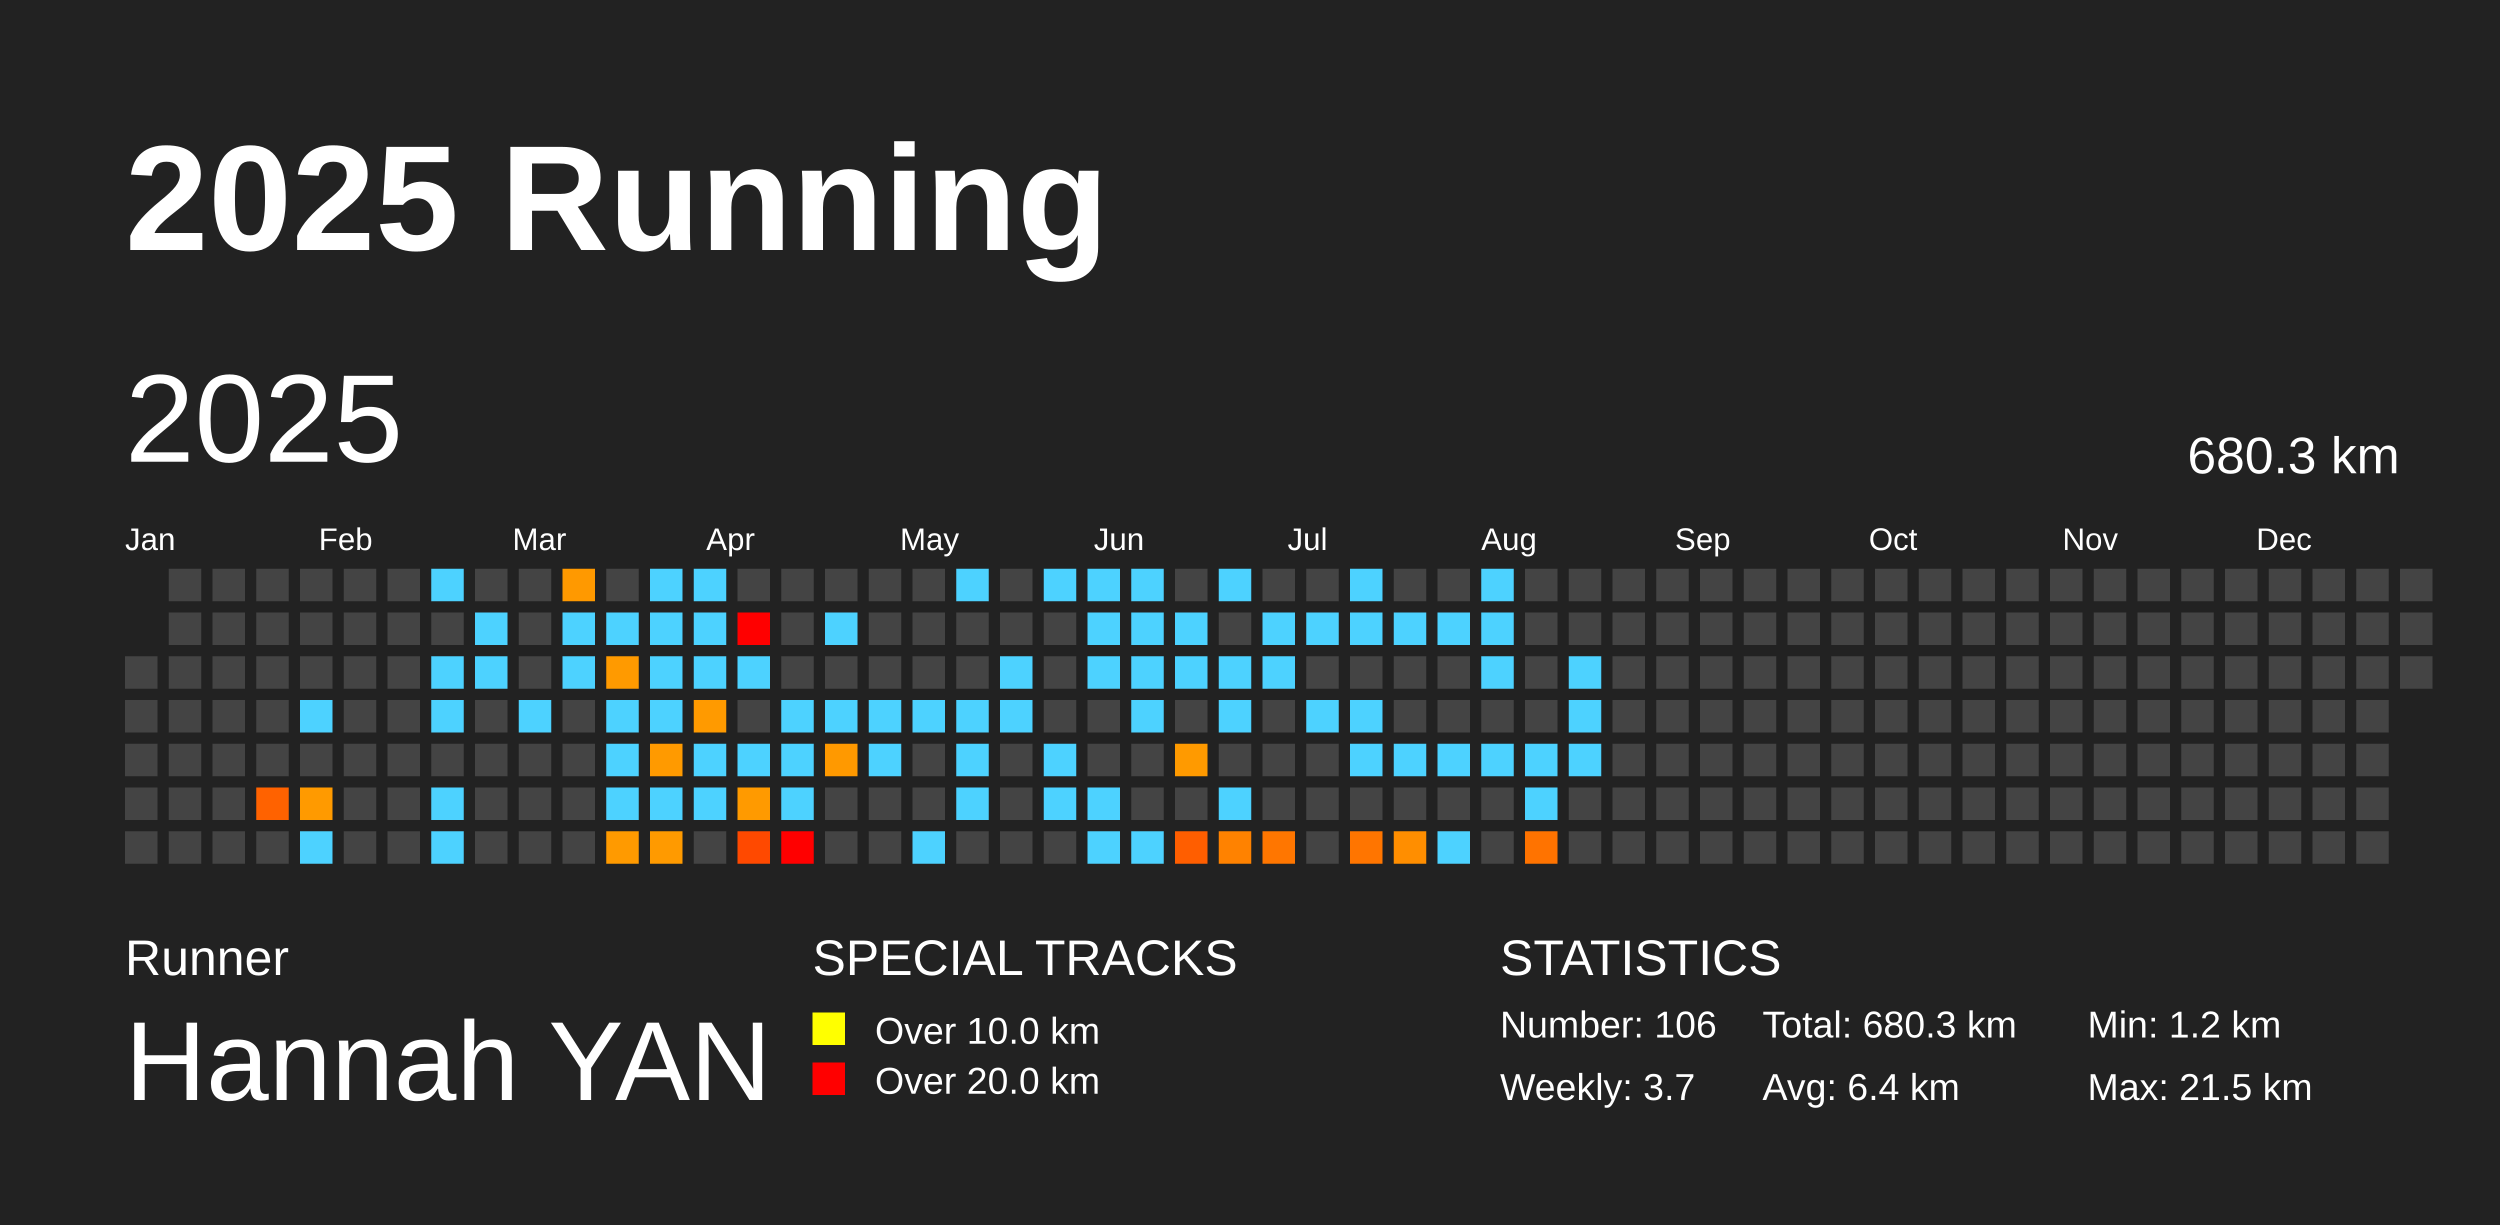
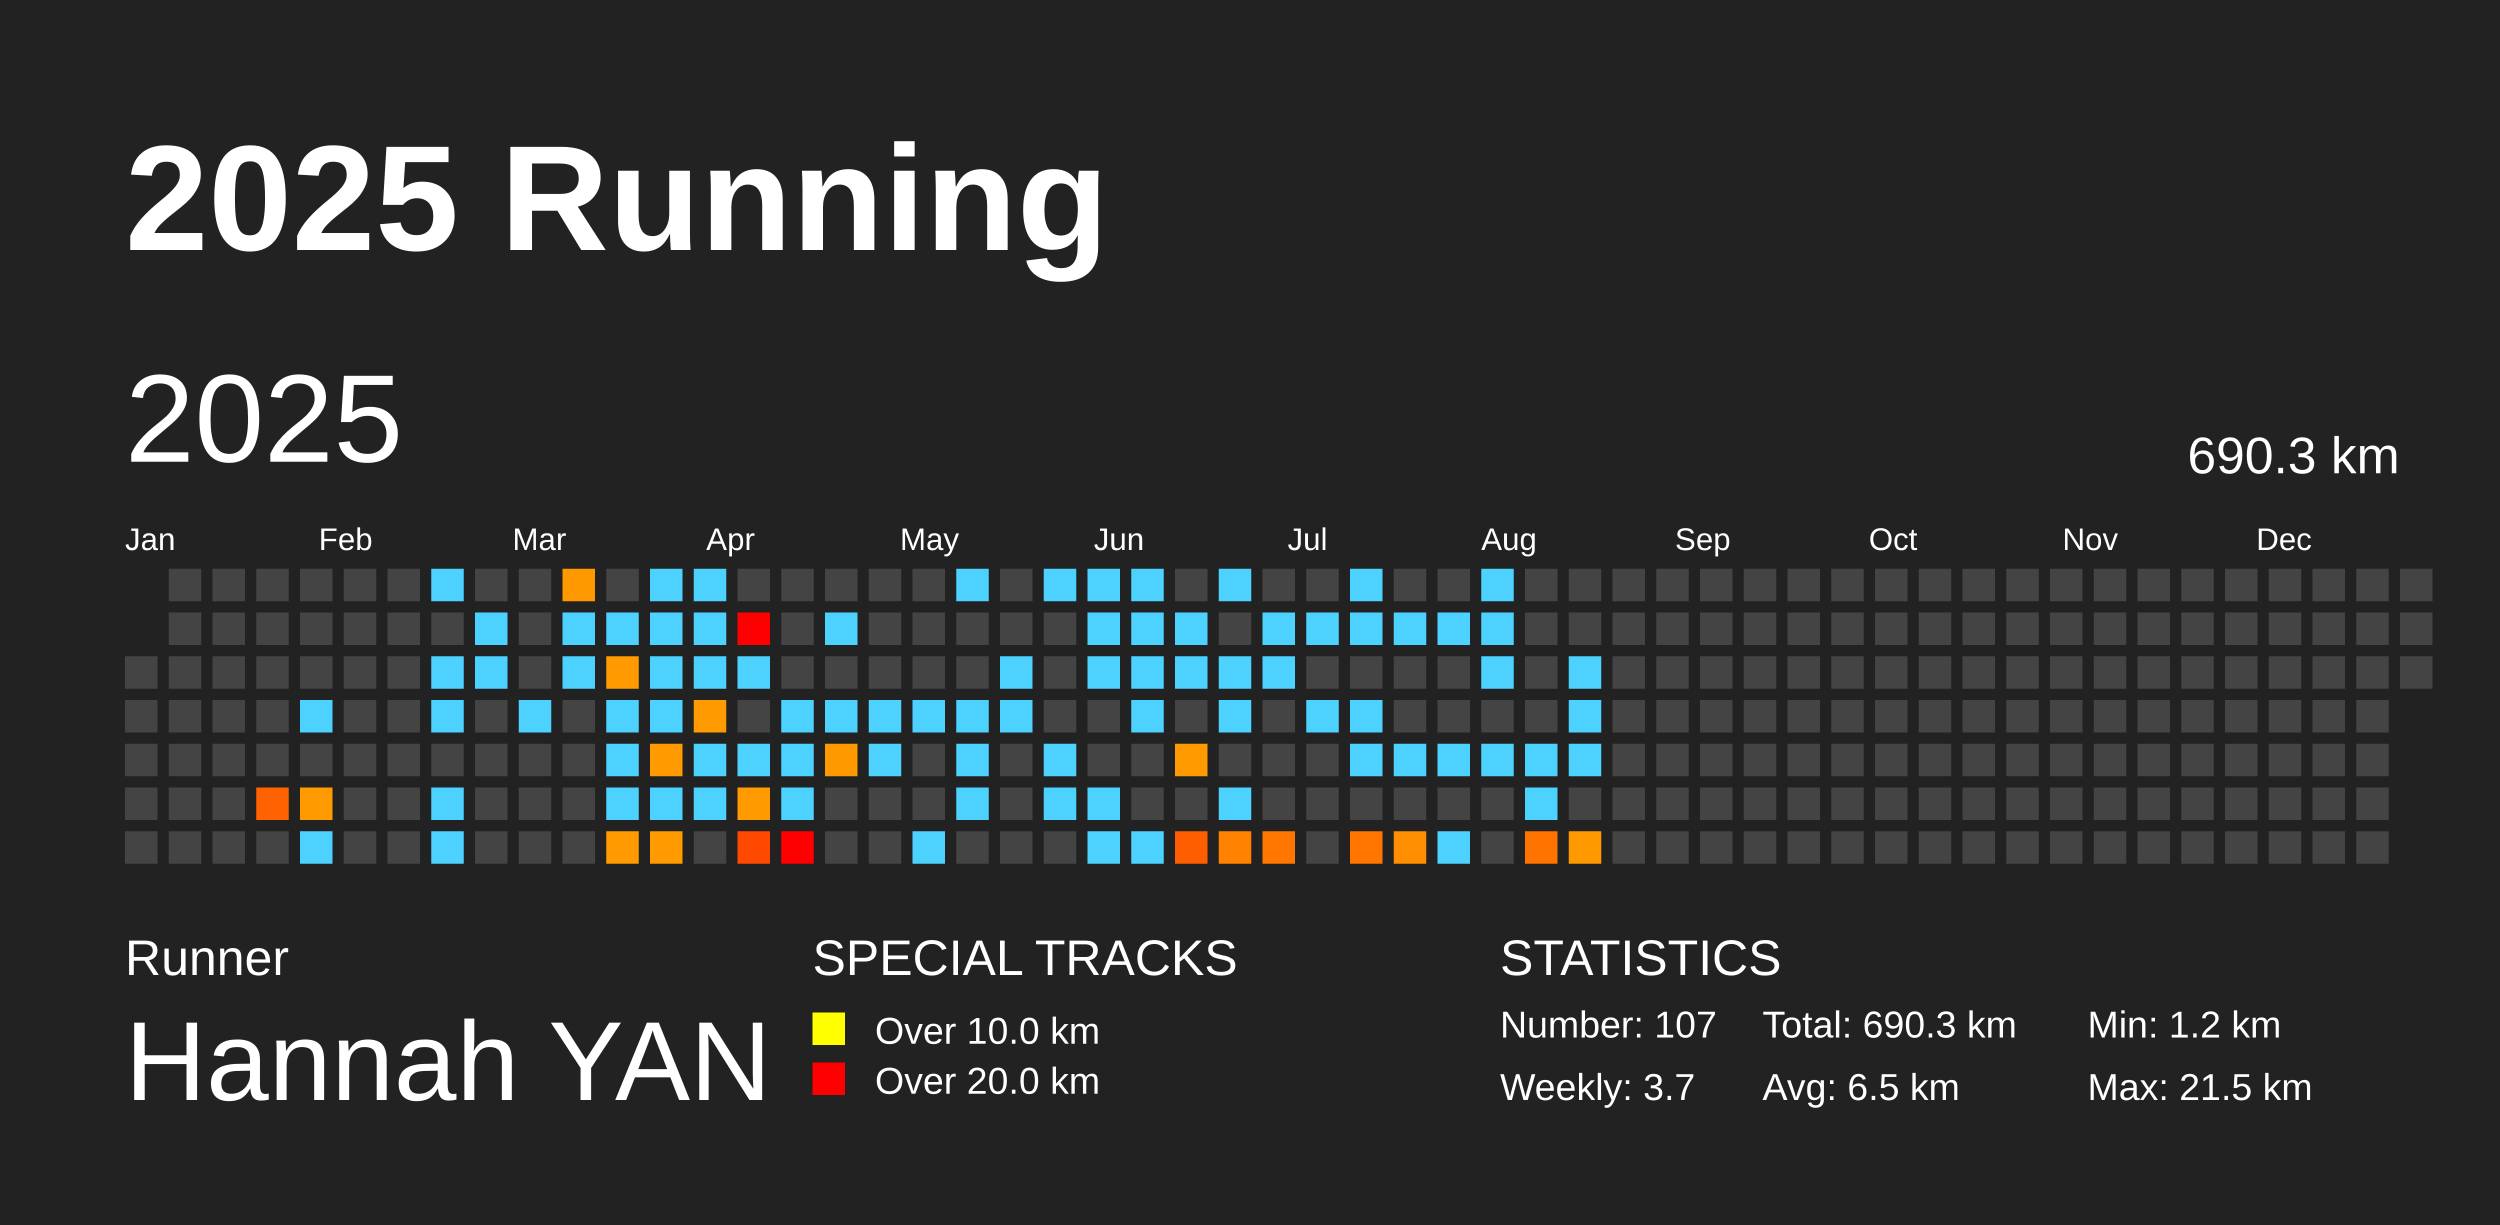
<svg xmlns="http://www.w3.org/2000/svg" baseProfile="full" height="98mm" version="1.1" viewBox="0,0,200,98" width="200mm">
  <defs />
  <rect fill="#222222" height="98" width="200" x="0" y="0" />
  <text fill="#FFFFFF" style="font-size:12px; font-family:Arial; font-weight:bold;" x="10" y="20">2025 Running</text>
  <text fill="#FFFFFF" style="font-size:4px; font-family:Arial" x="10" y="78">Runner</text>
  <text fill="#FFFFFF" style="font-size:9px; font-family:Arial" x="10" y="88">Hannah YAN</text>
  <text fill="#FFFFFF" style="font-size:4px; font-family:Arial" x="65" y="78">SPECIAL TRACKS</text>
  <rect fill="yellow" height="2.6" width="2.6" x="65" y="81" />
  <text fill="#FFFFFF" style="font-size:3px; font-family:Arial" x="70" y="83.5">Over 10.0 km</text>
  <rect fill="red" height="2.6" width="2.6" x="65" y="85" />
  <text fill="#FFFFFF" style="font-size:3px; font-family:Arial" x="70" y="87.5">Over 20.0 km</text>
  <text fill="#FFFFFF" style="font-size:4px; font-family:Arial" x="120" y="78">STATISTICS</text>
-   <text fill="#FFFFFF" style="font-size:3px; font-family:Arial" x="120" y="83">Number: 106</text>
+   <text fill="#FFFFFF" style="font-size:3px; font-family:Arial" x="120" y="83">Number: 107</text>
  <text fill="#FFFFFF" style="font-size:3px; font-family:Arial" x="120" y="88">Weekly: 3.7</text>
-   <text fill="#FFFFFF" style="font-size:3px; font-family:Arial" x="141" y="83">Total: 680.3 km</text>
-   <text fill="#FFFFFF" style="font-size:3px; font-family:Arial" x="141" y="88">Avg: 6.4 km</text>
+   <text fill="#FFFFFF" style="font-size:3px; font-family:Arial" x="141" y="83">Total: 690.3 km</text>
+   <text fill="#FFFFFF" style="font-size:3px; font-family:Arial" x="141" y="88">Avg: 6.5 km</text>
  <text fill="#FFFFFF" style="font-size:3px; font-family:Arial" x="167" y="83">Min: 1.2 km</text>
  <text fill="#FFFFFF" style="font-size:3px; font-family:Arial" x="167" y="88">Max: 21.5 km</text>
  <text dominant-baseline="hanging" fill="#FFFFFF" style="font-size:10.0px; font-family:Arial;" x="10" y="30">2025</text>
-   <text dominant-baseline="hanging" fill="#FFFFFF" style="font-size:4.125px; font-family:Arial;" x="175" y="35">680.3 km</text>
+   <text dominant-baseline="hanging" fill="#FFFFFF" style="font-size:4.125px; font-family:Arial;" x="175" y="35">690.3 km</text>
  <text fill="#FFFFFF" style="font-size:2.5px; font-family:Arial" x="10.0" y="44">Jan</text>
  <text fill="#FFFFFF" style="font-size:2.5px; font-family:Arial" x="25.5" y="44">Feb</text>
  <text fill="#FFFFFF" style="font-size:2.5px; font-family:Arial" x="41.0" y="44">Mar</text>
  <text fill="#FFFFFF" style="font-size:2.5px; font-family:Arial" x="56.5" y="44">Apr</text>
  <text fill="#FFFFFF" style="font-size:2.5px; font-family:Arial" x="72.0" y="44">May</text>
  <text fill="#FFFFFF" style="font-size:2.5px; font-family:Arial" x="87.5" y="44">Jun</text>
  <text fill="#FFFFFF" style="font-size:2.5px; font-family:Arial" x="103.0" y="44">Jul</text>
  <text fill="#FFFFFF" style="font-size:2.5px; font-family:Arial" x="118.5" y="44">Aug</text>
  <text fill="#FFFFFF" style="font-size:2.5px; font-family:Arial" x="134.0" y="44">Sep</text>
  <text fill="#FFFFFF" style="font-size:2.5px; font-family:Arial" x="149.5" y="44">Oct</text>
  <text fill="#FFFFFF" style="font-size:2.5px; font-family:Arial" x="165.0" y="44">Nov</text>
  <text fill="#FFFFFF" style="font-size:2.5px; font-family:Arial" x="180.5" y="44">Dec</text>
  <rect fill="#444444" height="2.6" width="2.6" x="10.0" y="52.5" />
  <rect fill="#444444" height="2.6" width="2.6" x="10.0" y="56.0" />
  <rect fill="#444444" height="2.6" width="2.6" x="10.0" y="59.5" />
  <rect fill="#444444" height="2.6" width="2.6" x="10.0" y="63.0" />
  <rect fill="#444444" height="2.6" width="2.6" x="10.0" y="66.5" />
  <rect fill="#444444" height="2.6" width="2.6" x="13.5" y="45.5" />
  <rect fill="#444444" height="2.6" width="2.6" x="13.5" y="49.0" />
  <rect fill="#444444" height="2.6" width="2.6" x="13.5" y="52.5" />
  <rect fill="#444444" height="2.6" width="2.6" x="13.5" y="56.0" />
  <rect fill="#444444" height="2.6" width="2.6" x="13.5" y="59.5" />
  <rect fill="#444444" height="2.6" width="2.6" x="13.5" y="63.0" />
  <rect fill="#444444" height="2.6" width="2.6" x="13.5" y="66.5" />
  <rect fill="#444444" height="2.6" width="2.6" x="17.0" y="45.5" />
  <rect fill="#444444" height="2.6" width="2.6" x="17.0" y="49.0" />
  <rect fill="#444444" height="2.6" width="2.6" x="17.0" y="52.5" />
  <rect fill="#444444" height="2.6" width="2.6" x="17.0" y="56.0" />
  <rect fill="#444444" height="2.6" width="2.6" x="17.0" y="59.5" />
  <rect fill="#444444" height="2.6" width="2.6" x="17.0" y="63.0" />
  <rect fill="#444444" height="2.6" width="2.6" x="17.0" y="66.5" />
  <rect fill="#444444" height="2.6" width="2.6" x="20.5" y="45.5" />
  <rect fill="#444444" height="2.6" width="2.6" x="20.5" y="49.0" />
  <rect fill="#444444" height="2.6" width="2.6" x="20.5" y="52.5" />
  <rect fill="#444444" height="2.6" width="2.6" x="20.5" y="56.0" />
  <rect fill="#444444" height="2.6" width="2.6" x="20.5" y="59.5" />
  <rect fill="#ff6200" height="2.6" width="2.6" x="20.5" y="63.0" />
  <rect fill="#444444" height="2.6" width="2.6" x="20.5" y="66.5" />
  <rect fill="#444444" height="2.6" width="2.6" x="24.0" y="45.5" />
  <rect fill="#444444" height="2.6" width="2.6" x="24.0" y="49.0" />
  <rect fill="#444444" height="2.6" width="2.6" x="24.0" y="52.5" />
  <rect fill="#4dd2ff" height="2.6" width="2.6" x="24.0" y="56.0" />
  <rect fill="#444444" height="2.6" width="2.6" x="24.0" y="59.5" />
  <rect fill="#ff9a00" height="2.6" width="2.6" x="24.0" y="63.0" />
  <rect fill="#4dd2ff" height="2.6" width="2.6" x="24.0" y="66.5" />
  <rect fill="#444444" height="2.6" width="2.6" x="27.5" y="45.5" />
  <rect fill="#444444" height="2.6" width="2.6" x="27.5" y="49.0" />
  <rect fill="#444444" height="2.6" width="2.6" x="27.5" y="52.5" />
  <rect fill="#444444" height="2.6" width="2.6" x="27.5" y="56.0" />
  <rect fill="#444444" height="2.6" width="2.6" x="27.5" y="59.5" />
  <rect fill="#444444" height="2.6" width="2.6" x="27.5" y="63.0" />
  <rect fill="#444444" height="2.6" width="2.6" x="27.5" y="66.5" />
  <rect fill="#444444" height="2.6" width="2.6" x="31.0" y="45.5" />
  <rect fill="#444444" height="2.6" width="2.6" x="31.0" y="49.0" />
  <rect fill="#444444" height="2.6" width="2.6" x="31.0" y="52.5" />
  <rect fill="#444444" height="2.6" width="2.6" x="31.0" y="56.0" />
  <rect fill="#444444" height="2.6" width="2.6" x="31.0" y="59.5" />
  <rect fill="#444444" height="2.6" width="2.6" x="31.0" y="63.0" />
  <rect fill="#444444" height="2.6" width="2.6" x="31.0" y="66.5" />
  <rect fill="#4dd2ff" height="2.6" width="2.6" x="34.5" y="45.5" />
  <rect fill="#444444" height="2.6" width="2.6" x="34.5" y="49.0" />
  <rect fill="#4dd2ff" height="2.6" width="2.6" x="34.5" y="52.5" />
  <rect fill="#4dd2ff" height="2.6" width="2.6" x="34.5" y="56.0" />
  <rect fill="#444444" height="2.6" width="2.6" x="34.5" y="59.5" />
  <rect fill="#4dd2ff" height="2.6" width="2.6" x="34.5" y="63.0" />
  <rect fill="#4dd2ff" height="2.6" width="2.6" x="34.5" y="66.5" />
  <rect fill="#444444" height="2.6" width="2.6" x="38.0" y="45.5" />
  <rect fill="#4dd2ff" height="2.6" width="2.6" x="38.0" y="49.0" />
  <rect fill="#4dd2ff" height="2.6" width="2.6" x="38.0" y="52.5" />
  <rect fill="#444444" height="2.6" width="2.6" x="38.0" y="56.0" />
  <rect fill="#444444" height="2.6" width="2.6" x="38.0" y="59.5" />
  <rect fill="#444444" height="2.6" width="2.6" x="38.0" y="63.0" />
  <rect fill="#444444" height="2.6" width="2.6" x="38.0" y="66.5" />
  <rect fill="#444444" height="2.6" width="2.6" x="41.5" y="45.5" />
  <rect fill="#444444" height="2.6" width="2.6" x="41.5" y="49.0" />
  <rect fill="#444444" height="2.6" width="2.6" x="41.5" y="52.5" />
  <rect fill="#4dd2ff" height="2.6" width="2.6" x="41.5" y="56.0" />
  <rect fill="#444444" height="2.6" width="2.6" x="41.5" y="59.5" />
  <rect fill="#444444" height="2.6" width="2.6" x="41.5" y="63.0" />
  <rect fill="#444444" height="2.6" width="2.6" x="41.5" y="66.5" />
  <rect fill="#ff9900" height="2.6" width="2.6" x="45.0" y="45.5" />
  <rect fill="#4dd2ff" height="2.6" width="2.6" x="45.0" y="49.0" />
  <rect fill="#4dd2ff" height="2.6" width="2.6" x="45.0" y="52.5" />
  <rect fill="#444444" height="2.6" width="2.6" x="45.0" y="56.0" />
  <rect fill="#444444" height="2.6" width="2.6" x="45.0" y="59.5" />
  <rect fill="#444444" height="2.6" width="2.6" x="45.0" y="63.0" />
  <rect fill="#444444" height="2.6" width="2.6" x="45.0" y="66.5" />
  <rect fill="#444444" height="2.6" width="2.6" x="48.5" y="45.5" />
  <rect fill="#4dd2ff" height="2.6" width="2.6" x="48.5" y="49.0" />
  <rect fill="#ff9a00" height="2.6" width="2.6" x="48.5" y="52.5" />
  <rect fill="#4dd2ff" height="2.6" width="2.6" x="48.5" y="56.0" />
  <rect fill="#4dd2ff" height="2.6" width="2.6" x="48.5" y="59.5" />
  <rect fill="#4dd2ff" height="2.6" width="2.6" x="48.5" y="63.0" />
  <rect fill="#ff9a00" height="2.6" width="2.6" x="48.5" y="66.5" />
  <rect fill="#4dd2ff" height="2.6" width="2.6" x="52.0" y="45.5" />
  <rect fill="#4dd2ff" height="2.6" width="2.6" x="52.0" y="49.0" />
  <rect fill="#4dd2ff" height="2.6" width="2.6" x="52.0" y="52.5" />
  <rect fill="#4dd2ff" height="2.6" width="2.6" x="52.0" y="56.0" />
  <rect fill="#ff9a00" height="2.6" width="2.6" x="52.0" y="59.5" />
  <rect fill="#4dd2ff" height="2.6" width="2.6" x="52.0" y="63.0" />
  <rect fill="#ff9a00" height="2.6" width="2.6" x="52.0" y="66.5" />
  <rect fill="#4dd2ff" height="2.6" width="2.6" x="55.5" y="45.5" />
  <rect fill="#4dd2ff" height="2.6" width="2.6" x="55.5" y="49.0" />
  <rect fill="#4dd2ff" height="2.6" width="2.6" x="55.5" y="52.5" />
  <rect fill="#ff9a00" height="2.6" width="2.6" x="55.5" y="56.0" />
  <rect fill="#4dd2ff" height="2.6" width="2.6" x="55.5" y="59.5" />
  <rect fill="#4dd2ff" height="2.6" width="2.6" x="55.5" y="63.0" />
  <rect fill="#444444" height="2.6" width="2.6" x="55.5" y="66.5" />
  <rect fill="#444444" height="2.6" width="2.6" x="59.0" y="45.5" />
  <rect fill="red" height="2.6" width="2.6" x="59.0" y="49.0" />
  <rect fill="#4dd2ff" height="2.6" width="2.6" x="59.0" y="52.5" />
  <rect fill="#444444" height="2.6" width="2.6" x="59.0" y="56.0" />
  <rect fill="#4dd2ff" height="2.6" width="2.6" x="59.0" y="59.5" />
  <rect fill="#ff9a00" height="2.6" width="2.6" x="59.0" y="63.0" />
  <rect fill="#ff4900" height="2.6" width="2.6" x="59.0" y="66.5" />
  <rect fill="#444444" height="2.6" width="2.6" x="62.5" y="45.5" />
  <rect fill="#444444" height="2.6" width="2.6" x="62.5" y="49.0" />
  <rect fill="#444444" height="2.6" width="2.6" x="62.5" y="52.5" />
  <rect fill="#4dd2ff" height="2.6" width="2.6" x="62.5" y="56.0" />
  <rect fill="#4dd2ff" height="2.6" width="2.6" x="62.5" y="59.5" />
  <rect fill="#4dd2ff" height="2.6" width="2.6" x="62.5" y="63.0" />
  <rect fill="red" height="2.6" width="2.6" x="62.5" y="66.5" />
  <rect fill="#444444" height="2.6" width="2.6" x="66.0" y="45.5" />
  <rect fill="#4dd2ff" height="2.6" width="2.6" x="66.0" y="49.0" />
  <rect fill="#444444" height="2.6" width="2.6" x="66.0" y="52.5" />
  <rect fill="#4dd2ff" height="2.6" width="2.6" x="66.0" y="56.0" />
  <rect fill="#ff9900" height="2.6" width="2.6" x="66.0" y="59.5" />
  <rect fill="#444444" height="2.6" width="2.6" x="66.0" y="63.0" />
  <rect fill="#444444" height="2.6" width="2.6" x="66.0" y="66.5" />
  <rect fill="#444444" height="2.6" width="2.6" x="69.5" y="45.5" />
  <rect fill="#444444" height="2.6" width="2.6" x="69.5" y="49.0" />
  <rect fill="#444444" height="2.6" width="2.6" x="69.5" y="52.5" />
  <rect fill="#4dd2ff" height="2.6" width="2.6" x="69.5" y="56.0" />
  <rect fill="#4dd2ff" height="2.6" width="2.6" x="69.5" y="59.5" />
  <rect fill="#444444" height="2.6" width="2.6" x="69.5" y="63.0" />
  <rect fill="#444444" height="2.6" width="2.6" x="69.5" y="66.5" />
  <rect fill="#444444" height="2.6" width="2.6" x="73.0" y="45.5" />
  <rect fill="#444444" height="2.6" width="2.6" x="73.0" y="49.0" />
  <rect fill="#444444" height="2.6" width="2.6" x="73.0" y="52.5" />
  <rect fill="#4dd2ff" height="2.6" width="2.6" x="73.0" y="56.0" />
  <rect fill="#444444" height="2.6" width="2.6" x="73.0" y="59.5" />
  <rect fill="#444444" height="2.6" width="2.6" x="73.0" y="63.0" />
  <rect fill="#4dd2ff" height="2.6" width="2.6" x="73.0" y="66.5" />
  <rect fill="#4dd2ff" height="2.6" width="2.6" x="76.5" y="45.5" />
  <rect fill="#444444" height="2.6" width="2.6" x="76.5" y="49.0" />
  <rect fill="#444444" height="2.6" width="2.6" x="76.5" y="52.5" />
  <rect fill="#4dd2ff" height="2.6" width="2.6" x="76.5" y="56.0" />
  <rect fill="#4dd2ff" height="2.6" width="2.6" x="76.5" y="59.5" />
  <rect fill="#4dd2ff" height="2.6" width="2.6" x="76.5" y="63.0" />
  <rect fill="#444444" height="2.6" width="2.6" x="76.5" y="66.5" />
  <rect fill="#444444" height="2.6" width="2.6" x="80.0" y="45.5" />
  <rect fill="#444444" height="2.6" width="2.6" x="80.0" y="49.0" />
  <rect fill="#4dd2ff" height="2.6" width="2.6" x="80.0" y="52.5" />
  <rect fill="#4dd2ff" height="2.6" width="2.6" x="80.0" y="56.0" />
  <rect fill="#444444" height="2.6" width="2.6" x="80.0" y="59.5" />
  <rect fill="#444444" height="2.6" width="2.6" x="80.0" y="63.0" />
  <rect fill="#444444" height="2.6" width="2.6" x="80.0" y="66.5" />
  <rect fill="#4dd2ff" height="2.6" width="2.6" x="83.5" y="45.5" />
  <rect fill="#444444" height="2.6" width="2.6" x="83.5" y="49.0" />
  <rect fill="#444444" height="2.6" width="2.6" x="83.5" y="52.5" />
  <rect fill="#444444" height="2.6" width="2.6" x="83.5" y="56.0" />
  <rect fill="#4dd2ff" height="2.6" width="2.6" x="83.5" y="59.5" />
  <rect fill="#4dd2ff" height="2.6" width="2.6" x="83.5" y="63.0" />
  <rect fill="#444444" height="2.6" width="2.6" x="83.5" y="66.5" />
  <rect fill="#4dd2ff" height="2.6" width="2.6" x="87.0" y="45.5" />
  <rect fill="#4dd2ff" height="2.6" width="2.6" x="87.0" y="49.0" />
  <rect fill="#4dd2ff" height="2.6" width="2.6" x="87.0" y="52.5" />
  <rect fill="#444444" height="2.6" width="2.6" x="87.0" y="56.0" />
  <rect fill="#444444" height="2.6" width="2.6" x="87.0" y="59.5" />
  <rect fill="#4dd2ff" height="2.6" width="2.6" x="87.0" y="63.0" />
  <rect fill="#4dd2ff" height="2.6" width="2.6" x="87.0" y="66.5" />
  <rect fill="#4dd2ff" height="2.6" width="2.6" x="90.5" y="45.5" />
  <rect fill="#4dd2ff" height="2.6" width="2.6" x="90.5" y="49.0" />
  <rect fill="#4dd2ff" height="2.6" width="2.6" x="90.5" y="52.5" />
  <rect fill="#4dd2ff" height="2.6" width="2.6" x="90.5" y="56.0" />
  <rect fill="#444444" height="2.6" width="2.6" x="90.5" y="59.5" />
  <rect fill="#444444" height="2.6" width="2.6" x="90.5" y="63.0" />
  <rect fill="#4dd2ff" height="2.6" width="2.6" x="90.5" y="66.5" />
  <rect fill="#444444" height="2.6" width="2.6" x="94.0" y="45.5" />
  <rect fill="#4dd2ff" height="2.6" width="2.6" x="94.0" y="49.0" />
  <rect fill="#4dd2ff" height="2.6" width="2.6" x="94.0" y="52.5" />
  <rect fill="#444444" height="2.6" width="2.6" x="94.0" y="56.0" />
  <rect fill="#ff9a00" height="2.6" width="2.6" x="94.0" y="59.5" />
  <rect fill="#444444" height="2.6" width="2.6" x="94.0" y="63.0" />
  <rect fill="#ff5e00" height="2.6" width="2.6" x="94.0" y="66.5" />
  <rect fill="#4dd2ff" height="2.6" width="2.6" x="97.5" y="45.5" />
  <rect fill="#444444" height="2.6" width="2.6" x="97.5" y="49.0" />
  <rect fill="#4dd2ff" height="2.6" width="2.6" x="97.5" y="52.5" />
  <rect fill="#4dd2ff" height="2.6" width="2.6" x="97.5" y="56.0" />
  <rect fill="#444444" height="2.6" width="2.6" x="97.5" y="59.5" />
  <rect fill="#4dd2ff" height="2.6" width="2.6" x="97.5" y="63.0" />
  <rect fill="#ff8200" height="2.6" width="2.6" x="97.5" y="66.5" />
  <rect fill="#444444" height="2.6" width="2.6" x="101.0" y="45.5" />
  <rect fill="#4dd2ff" height="2.6" width="2.6" x="101.0" y="49.0" />
  <rect fill="#4dd2ff" height="2.6" width="2.6" x="101.0" y="52.5" />
  <rect fill="#444444" height="2.6" width="2.6" x="101.0" y="56.0" />
  <rect fill="#444444" height="2.6" width="2.6" x="101.0" y="59.5" />
  <rect fill="#444444" height="2.6" width="2.6" x="101.0" y="63.0" />
  <rect fill="#ff7600" height="2.6" width="2.6" x="101.0" y="66.5" />
  <rect fill="#444444" height="2.6" width="2.6" x="104.5" y="45.5" />
  <rect fill="#4dd2ff" height="2.6" width="2.6" x="104.5" y="49.0" />
  <rect fill="#444444" height="2.6" width="2.6" x="104.5" y="52.5" />
  <rect fill="#4dd2ff" height="2.6" width="2.6" x="104.5" y="56.0" />
  <rect fill="#444444" height="2.6" width="2.6" x="104.5" y="59.5" />
  <rect fill="#444444" height="2.6" width="2.6" x="104.5" y="63.0" />
  <rect fill="#444444" height="2.6" width="2.6" x="104.5" y="66.5" />
  <rect fill="#4dd2ff" height="2.6" width="2.6" x="108.0" y="45.5" />
  <rect fill="#4dd2ff" height="2.6" width="2.6" x="108.0" y="49.0" />
  <rect fill="#444444" height="2.6" width="2.6" x="108.0" y="52.5" />
  <rect fill="#4dd2ff" height="2.6" width="2.6" x="108.0" y="56.0" />
  <rect fill="#4dd2ff" height="2.6" width="2.6" x="108.0" y="59.5" />
  <rect fill="#444444" height="2.6" width="2.6" x="108.0" y="63.0" />
  <rect fill="#ff7500" height="2.6" width="2.6" x="108.0" y="66.5" />
  <rect fill="#444444" height="2.6" width="2.6" x="111.5" y="45.5" />
  <rect fill="#4dd2ff" height="2.6" width="2.6" x="111.5" y="49.0" />
  <rect fill="#444444" height="2.6" width="2.6" x="111.5" y="52.5" />
  <rect fill="#444444" height="2.6" width="2.6" x="111.5" y="56.0" />
  <rect fill="#4dd2ff" height="2.6" width="2.6" x="111.5" y="59.5" />
  <rect fill="#444444" height="2.6" width="2.6" x="111.5" y="63.0" />
  <rect fill="#ff8e00" height="2.6" width="2.6" x="111.5" y="66.5" />
  <rect fill="#444444" height="2.6" width="2.6" x="115.0" y="45.5" />
  <rect fill="#4dd2ff" height="2.6" width="2.6" x="115.0" y="49.0" />
  <rect fill="#444444" height="2.6" width="2.6" x="115.0" y="52.5" />
  <rect fill="#444444" height="2.6" width="2.6" x="115.0" y="56.0" />
  <rect fill="#4dd2ff" height="2.6" width="2.6" x="115.0" y="59.5" />
  <rect fill="#444444" height="2.6" width="2.6" x="115.0" y="63.0" />
  <rect fill="#4dd2ff" height="2.6" width="2.6" x="115.0" y="66.5" />
  <rect fill="#4dd2ff" height="2.6" width="2.6" x="118.5" y="45.5" />
  <rect fill="#4dd2ff" height="2.6" width="2.6" x="118.5" y="49.0" />
  <rect fill="#4dd2ff" height="2.6" width="2.6" x="118.5" y="52.5" />
  <rect fill="#444444" height="2.6" width="2.6" x="118.5" y="56.0" />
  <rect fill="#4dd2ff" height="2.6" width="2.6" x="118.5" y="59.5" />
  <rect fill="#444444" height="2.6" width="2.6" x="118.5" y="63.0" />
  <rect fill="#444444" height="2.6" width="2.6" x="118.5" y="66.5" />
  <rect fill="#444444" height="2.6" width="2.6" x="122.0" y="45.5" />
  <rect fill="#444444" height="2.6" width="2.6" x="122.0" y="49.0" />
  <rect fill="#444444" height="2.6" width="2.6" x="122.0" y="52.5" />
  <rect fill="#444444" height="2.6" width="2.6" x="122.0" y="56.0" />
  <rect fill="#4dd2ff" height="2.6" width="2.6" x="122.0" y="59.5" />
  <rect fill="#4dd2ff" height="2.6" width="2.6" x="122.0" y="63.0" />
  <rect fill="#ff7300" height="2.6" width="2.6" x="122.0" y="66.5" />
  <rect fill="#444444" height="2.6" width="2.6" x="125.5" y="45.5" />
  <rect fill="#444444" height="2.6" width="2.6" x="125.5" y="49.0" />
  <rect fill="#4dd2ff" height="2.6" width="2.6" x="125.5" y="52.5" />
  <rect fill="#4dd2ff" height="2.6" width="2.6" x="125.5" y="56.0" />
  <rect fill="#4dd2ff" height="2.6" width="2.6" x="125.5" y="59.5" />
  <rect fill="#444444" height="2.6" width="2.6" x="125.5" y="63.0" />
-   <rect fill="#444444" height="2.6" width="2.6" x="125.5" y="66.5" />
+   <rect fill="#ff9900" height="2.6" width="2.6" x="125.5" y="66.5" />
  <rect fill="#444444" height="2.6" width="2.6" x="129.0" y="45.5" />
  <rect fill="#444444" height="2.6" width="2.6" x="129.0" y="49.0" />
  <rect fill="#444444" height="2.6" width="2.6" x="129.0" y="52.5" />
  <rect fill="#444444" height="2.6" width="2.6" x="129.0" y="56.0" />
  <rect fill="#444444" height="2.6" width="2.6" x="129.0" y="59.5" />
  <rect fill="#444444" height="2.6" width="2.6" x="129.0" y="63.0" />
  <rect fill="#444444" height="2.6" width="2.6" x="129.0" y="66.5" />
  <rect fill="#444444" height="2.6" width="2.6" x="132.5" y="45.5" />
  <rect fill="#444444" height="2.6" width="2.6" x="132.5" y="49.0" />
  <rect fill="#444444" height="2.6" width="2.6" x="132.5" y="52.5" />
  <rect fill="#444444" height="2.6" width="2.6" x="132.5" y="56.0" />
  <rect fill="#444444" height="2.6" width="2.6" x="132.5" y="59.5" />
  <rect fill="#444444" height="2.6" width="2.6" x="132.5" y="63.0" />
  <rect fill="#444444" height="2.6" width="2.6" x="132.5" y="66.5" />
  <rect fill="#444444" height="2.6" width="2.6" x="136.0" y="45.5" />
  <rect fill="#444444" height="2.6" width="2.6" x="136.0" y="49.0" />
  <rect fill="#444444" height="2.6" width="2.6" x="136.0" y="52.5" />
  <rect fill="#444444" height="2.6" width="2.6" x="136.0" y="56.0" />
  <rect fill="#444444" height="2.6" width="2.6" x="136.0" y="59.5" />
  <rect fill="#444444" height="2.6" width="2.6" x="136.0" y="63.0" />
  <rect fill="#444444" height="2.6" width="2.6" x="136.0" y="66.5" />
  <rect fill="#444444" height="2.6" width="2.6" x="139.5" y="45.5" />
  <rect fill="#444444" height="2.6" width="2.6" x="139.5" y="49.0" />
  <rect fill="#444444" height="2.6" width="2.6" x="139.5" y="52.5" />
  <rect fill="#444444" height="2.6" width="2.6" x="139.5" y="56.0" />
  <rect fill="#444444" height="2.6" width="2.6" x="139.5" y="59.5" />
  <rect fill="#444444" height="2.6" width="2.6" x="139.5" y="63.0" />
  <rect fill="#444444" height="2.6" width="2.6" x="139.5" y="66.5" />
  <rect fill="#444444" height="2.6" width="2.6" x="143.0" y="45.5" />
  <rect fill="#444444" height="2.6" width="2.6" x="143.0" y="49.0" />
  <rect fill="#444444" height="2.6" width="2.6" x="143.0" y="52.5" />
  <rect fill="#444444" height="2.6" width="2.6" x="143.0" y="56.0" />
  <rect fill="#444444" height="2.6" width="2.6" x="143.0" y="59.5" />
  <rect fill="#444444" height="2.6" width="2.6" x="143.0" y="63.0" />
  <rect fill="#444444" height="2.6" width="2.6" x="143.0" y="66.5" />
  <rect fill="#444444" height="2.6" width="2.6" x="146.5" y="45.5" />
  <rect fill="#444444" height="2.6" width="2.6" x="146.5" y="49.0" />
  <rect fill="#444444" height="2.6" width="2.6" x="146.5" y="52.5" />
  <rect fill="#444444" height="2.6" width="2.6" x="146.5" y="56.0" />
  <rect fill="#444444" height="2.6" width="2.6" x="146.5" y="59.5" />
  <rect fill="#444444" height="2.6" width="2.6" x="146.5" y="63.0" />
  <rect fill="#444444" height="2.6" width="2.6" x="146.5" y="66.5" />
  <rect fill="#444444" height="2.6" width="2.6" x="150.0" y="45.5" />
  <rect fill="#444444" height="2.6" width="2.6" x="150.0" y="49.0" />
  <rect fill="#444444" height="2.6" width="2.6" x="150.0" y="52.5" />
  <rect fill="#444444" height="2.6" width="2.6" x="150.0" y="56.0" />
  <rect fill="#444444" height="2.6" width="2.6" x="150.0" y="59.5" />
  <rect fill="#444444" height="2.6" width="2.6" x="150.0" y="63.0" />
  <rect fill="#444444" height="2.6" width="2.6" x="150.0" y="66.5" />
  <rect fill="#444444" height="2.6" width="2.6" x="153.5" y="45.5" />
  <rect fill="#444444" height="2.6" width="2.6" x="153.5" y="49.0" />
  <rect fill="#444444" height="2.6" width="2.6" x="153.5" y="52.5" />
  <rect fill="#444444" height="2.6" width="2.6" x="153.5" y="56.0" />
  <rect fill="#444444" height="2.6" width="2.6" x="153.5" y="59.5" />
  <rect fill="#444444" height="2.6" width="2.6" x="153.5" y="63.0" />
  <rect fill="#444444" height="2.6" width="2.6" x="153.5" y="66.5" />
  <rect fill="#444444" height="2.6" width="2.6" x="157.0" y="45.5" />
  <rect fill="#444444" height="2.6" width="2.6" x="157.0" y="49.0" />
  <rect fill="#444444" height="2.6" width="2.6" x="157.0" y="52.5" />
  <rect fill="#444444" height="2.6" width="2.6" x="157.0" y="56.0" />
  <rect fill="#444444" height="2.6" width="2.6" x="157.0" y="59.5" />
  <rect fill="#444444" height="2.6" width="2.6" x="157.0" y="63.0" />
  <rect fill="#444444" height="2.6" width="2.6" x="157.0" y="66.5" />
  <rect fill="#444444" height="2.6" width="2.6" x="160.5" y="45.5" />
  <rect fill="#444444" height="2.6" width="2.6" x="160.5" y="49.0" />
  <rect fill="#444444" height="2.6" width="2.6" x="160.5" y="52.5" />
  <rect fill="#444444" height="2.6" width="2.6" x="160.5" y="56.0" />
  <rect fill="#444444" height="2.6" width="2.6" x="160.5" y="59.5" />
  <rect fill="#444444" height="2.6" width="2.6" x="160.5" y="63.0" />
  <rect fill="#444444" height="2.6" width="2.6" x="160.5" y="66.5" />
  <rect fill="#444444" height="2.6" width="2.6" x="164.0" y="45.5" />
  <rect fill="#444444" height="2.6" width="2.6" x="164.0" y="49.0" />
  <rect fill="#444444" height="2.6" width="2.6" x="164.0" y="52.5" />
  <rect fill="#444444" height="2.6" width="2.6" x="164.0" y="56.0" />
  <rect fill="#444444" height="2.6" width="2.6" x="164.0" y="59.5" />
  <rect fill="#444444" height="2.6" width="2.6" x="164.0" y="63.0" />
  <rect fill="#444444" height="2.6" width="2.6" x="164.0" y="66.5" />
  <rect fill="#444444" height="2.6" width="2.6" x="167.5" y="45.5" />
  <rect fill="#444444" height="2.6" width="2.6" x="167.5" y="49.0" />
  <rect fill="#444444" height="2.6" width="2.6" x="167.5" y="52.5" />
  <rect fill="#444444" height="2.6" width="2.6" x="167.5" y="56.0" />
  <rect fill="#444444" height="2.6" width="2.6" x="167.5" y="59.5" />
  <rect fill="#444444" height="2.6" width="2.6" x="167.5" y="63.0" />
  <rect fill="#444444" height="2.6" width="2.6" x="167.5" y="66.5" />
  <rect fill="#444444" height="2.6" width="2.6" x="171.0" y="45.5" />
  <rect fill="#444444" height="2.6" width="2.6" x="171.0" y="49.0" />
  <rect fill="#444444" height="2.6" width="2.6" x="171.0" y="52.5" />
  <rect fill="#444444" height="2.6" width="2.6" x="171.0" y="56.0" />
  <rect fill="#444444" height="2.6" width="2.6" x="171.0" y="59.5" />
  <rect fill="#444444" height="2.6" width="2.6" x="171.0" y="63.0" />
  <rect fill="#444444" height="2.6" width="2.6" x="171.0" y="66.5" />
  <rect fill="#444444" height="2.6" width="2.6" x="174.5" y="45.5" />
  <rect fill="#444444" height="2.6" width="2.6" x="174.5" y="49.0" />
  <rect fill="#444444" height="2.6" width="2.6" x="174.5" y="52.5" />
  <rect fill="#444444" height="2.6" width="2.6" x="174.5" y="56.0" />
  <rect fill="#444444" height="2.6" width="2.6" x="174.5" y="59.5" />
  <rect fill="#444444" height="2.6" width="2.6" x="174.5" y="63.0" />
  <rect fill="#444444" height="2.6" width="2.6" x="174.5" y="66.5" />
  <rect fill="#444444" height="2.6" width="2.6" x="178.0" y="45.5" />
  <rect fill="#444444" height="2.6" width="2.6" x="178.0" y="49.0" />
  <rect fill="#444444" height="2.6" width="2.6" x="178.0" y="52.5" />
  <rect fill="#444444" height="2.6" width="2.6" x="178.0" y="56.0" />
  <rect fill="#444444" height="2.6" width="2.6" x="178.0" y="59.5" />
  <rect fill="#444444" height="2.6" width="2.6" x="178.0" y="63.0" />
  <rect fill="#444444" height="2.6" width="2.6" x="178.0" y="66.5" />
  <rect fill="#444444" height="2.6" width="2.6" x="181.5" y="45.5" />
  <rect fill="#444444" height="2.6" width="2.6" x="181.5" y="49.0" />
  <rect fill="#444444" height="2.6" width="2.6" x="181.5" y="52.5" />
  <rect fill="#444444" height="2.6" width="2.6" x="181.5" y="56.0" />
  <rect fill="#444444" height="2.6" width="2.6" x="181.5" y="59.5" />
  <rect fill="#444444" height="2.6" width="2.6" x="181.5" y="63.0" />
  <rect fill="#444444" height="2.6" width="2.6" x="181.5" y="66.5" />
  <rect fill="#444444" height="2.6" width="2.6" x="185.0" y="45.5" />
  <rect fill="#444444" height="2.6" width="2.6" x="185.0" y="49.0" />
  <rect fill="#444444" height="2.6" width="2.6" x="185.0" y="52.5" />
  <rect fill="#444444" height="2.6" width="2.6" x="185.0" y="56.0" />
  <rect fill="#444444" height="2.6" width="2.6" x="185.0" y="59.5" />
  <rect fill="#444444" height="2.6" width="2.6" x="185.0" y="63.0" />
  <rect fill="#444444" height="2.6" width="2.6" x="185.0" y="66.5" />
  <rect fill="#444444" height="2.6" width="2.6" x="188.5" y="45.5" />
  <rect fill="#444444" height="2.6" width="2.6" x="188.5" y="49.0" />
  <rect fill="#444444" height="2.6" width="2.6" x="188.5" y="52.5" />
  <rect fill="#444444" height="2.6" width="2.6" x="188.5" y="56.0" />
  <rect fill="#444444" height="2.6" width="2.6" x="188.5" y="59.5" />
  <rect fill="#444444" height="2.6" width="2.6" x="188.5" y="63.0" />
  <rect fill="#444444" height="2.6" width="2.6" x="188.5" y="66.5" />
  <rect fill="#444444" height="2.6" width="2.6" x="192.0" y="45.5" />
  <rect fill="#444444" height="2.6" width="2.6" x="192.0" y="49.0" />
  <rect fill="#444444" height="2.6" width="2.6" x="192.0" y="52.5" />
</svg>
